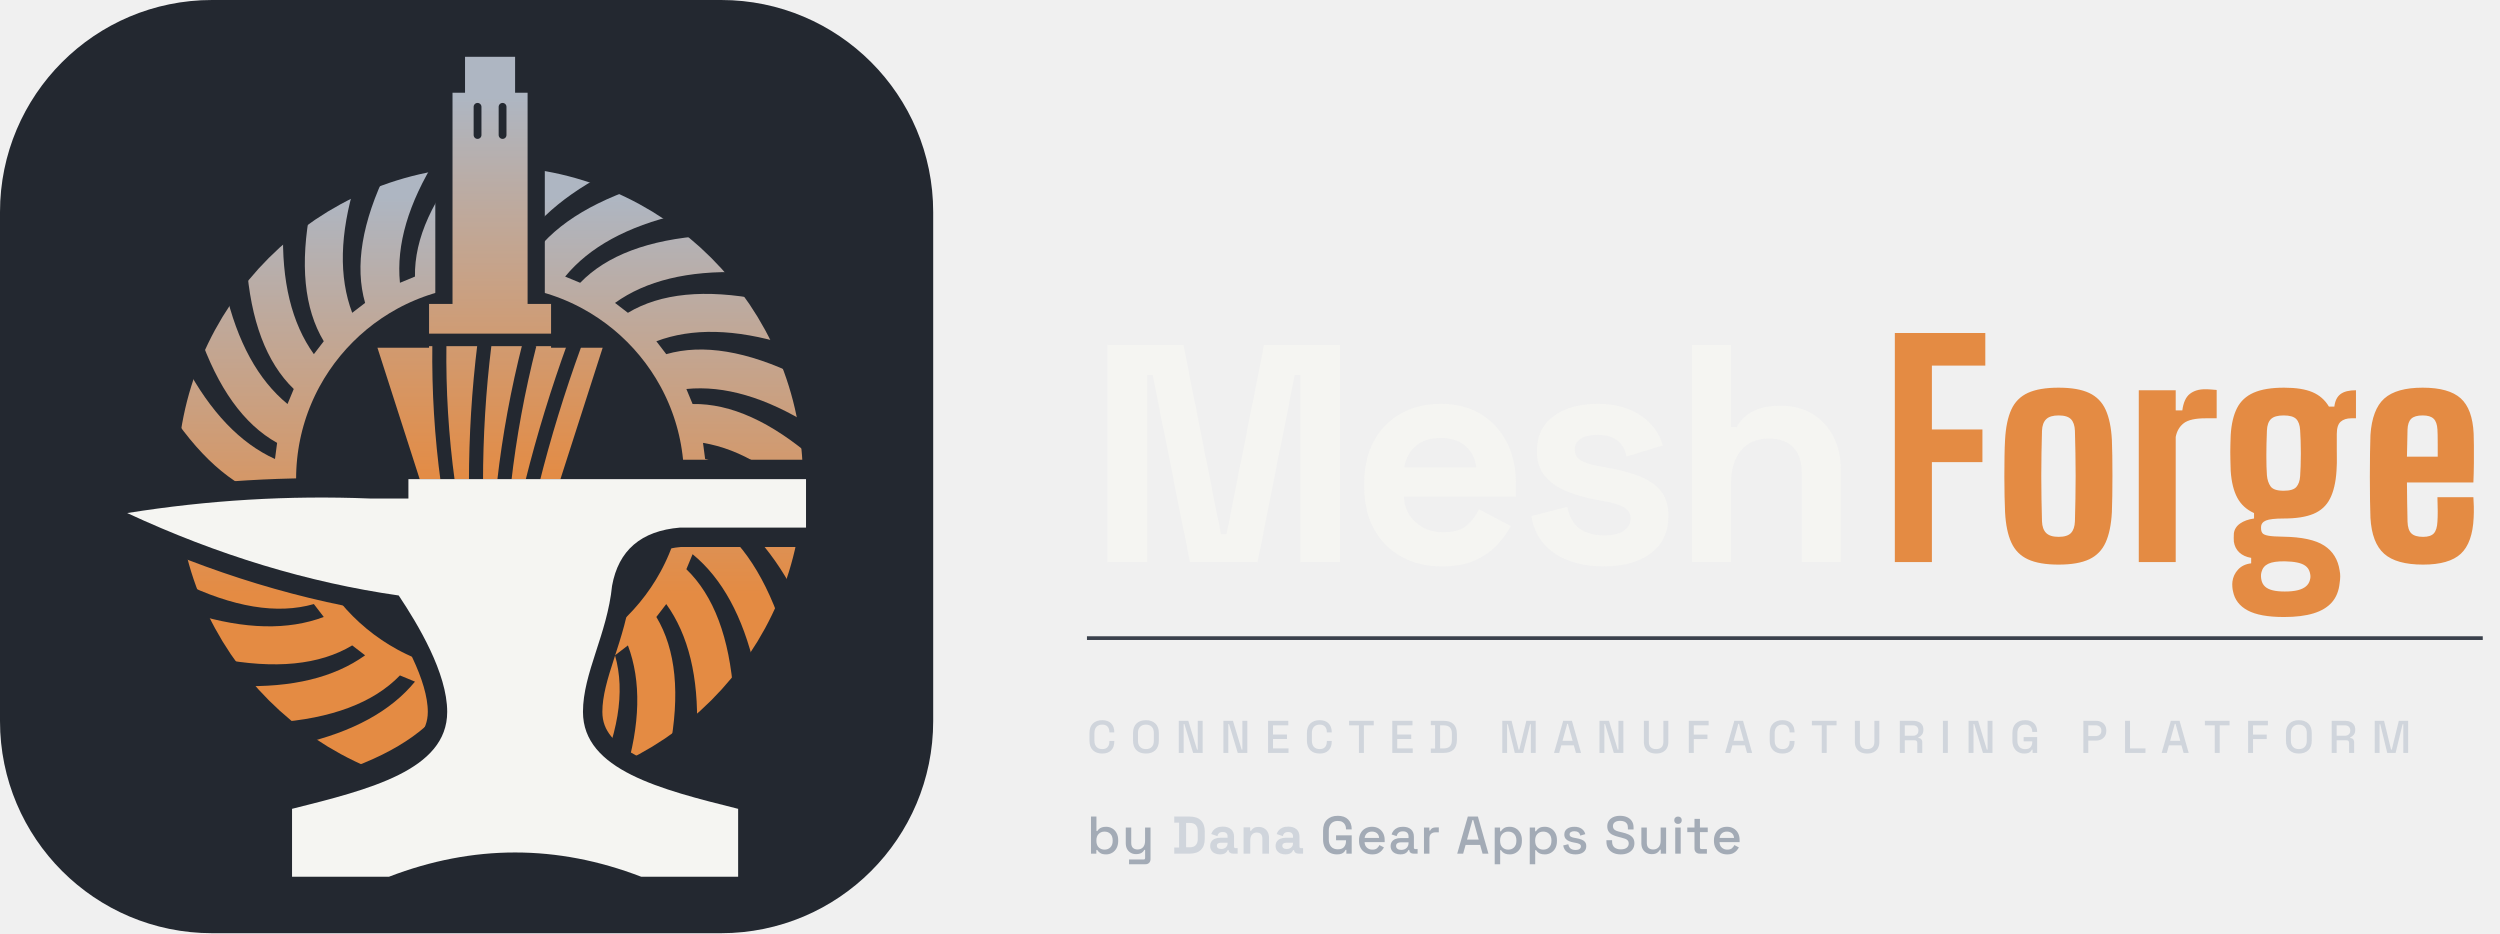
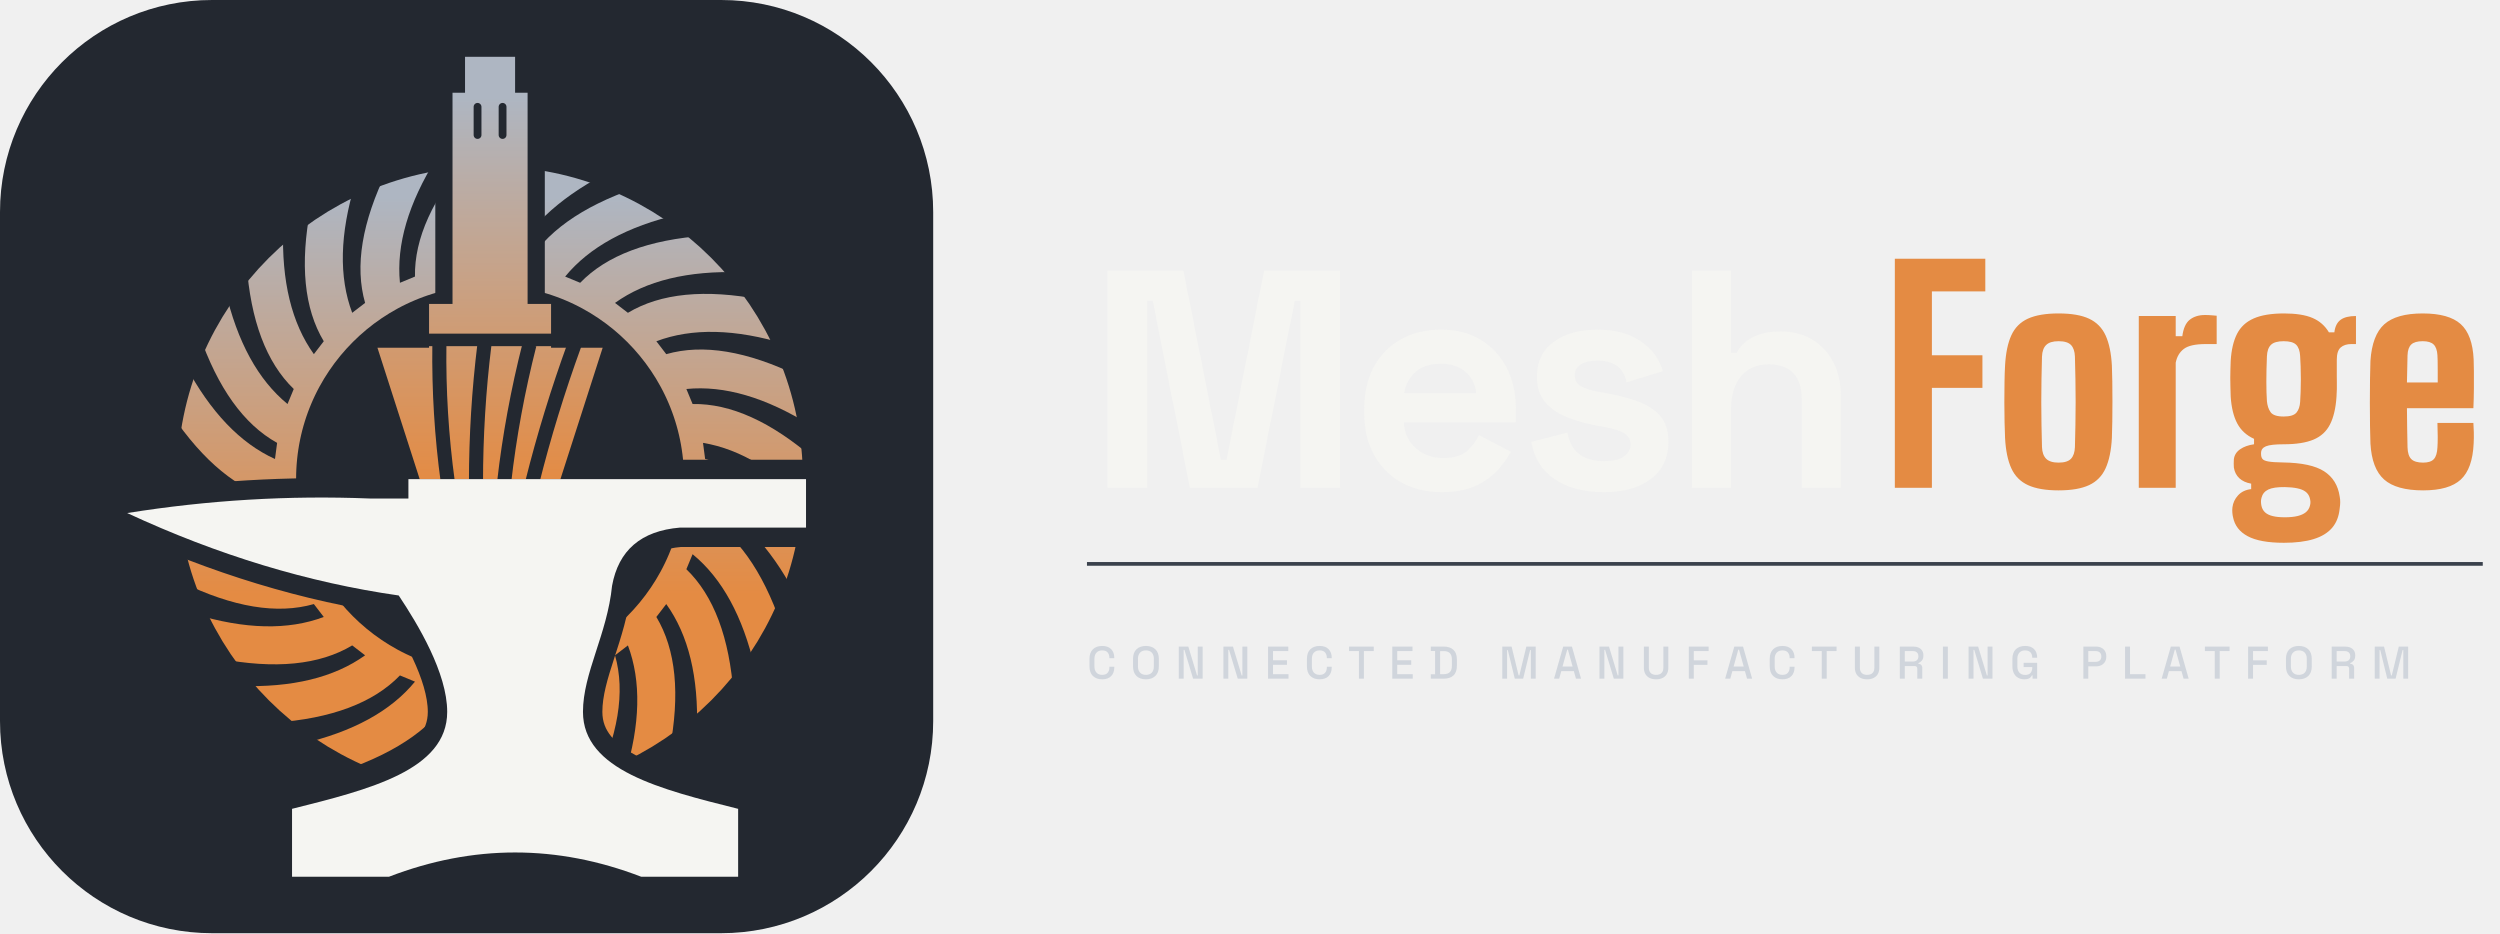
<svg xmlns="http://www.w3.org/2000/svg" viewBox="0 0 943 352" role="img">
  <defs>
    <linearGradient id="mfg-ring" gradientUnits="userSpaceOnUse" x1="0" y1="-86" x2="0" y2="41">
      <stop offset="0" stop-color="#AEB6C2" />
      <stop offset="1" stop-color="#E48B43" />
    </linearGradient>
    <linearGradient id="mfg-pin" gradientUnits="userSpaceOnUse" x1="0" y1="-127" x2="0" y2="-4">
      <stop offset="0" stop-color="#AEB6C2" />
      <stop offset="1" stop-color="#E48B43" />
    </linearGradient>
    <mask id="mfg-ringmask" maskUnits="userSpaceOnUse" x="-130" y="-150" width="260" height="300">
      <rect x="-130" y="-150" width="260" height="300" fill="#fff" />
      <g transform="translate(7.5 4)" fill="#000">
        <path d="M-2.6 -69Q2.7 -86.5 23.4 -101.3L33.9 -98.3Q9.3 -86 2.6 -69Z" transform="rotate(7.5)" />
        <path d="M-2.6 -69Q2.7 -86.5 23.4 -101.3L33.9 -98.3Q9.3 -86 2.6 -69Z" transform="rotate(22.5)" />
        <path d="M-2.6 -69Q2.7 -86.5 23.4 -101.3L33.9 -98.3Q9.3 -86 2.6 -69Z" transform="rotate(37.5)" />
        <path d="M-2.6 -69Q2.7 -86.5 23.4 -101.3L33.9 -98.3Q9.3 -86 2.6 -69Z" transform="rotate(52.5)" />
        <path d="M-2.6 -69Q2.7 -86.5 23.4 -101.3L33.9 -98.3Q9.3 -86 2.6 -69Z" transform="rotate(67.5)" />
        <path d="M-2.6 -69Q2.7 -86.5 23.4 -101.3L33.9 -98.3Q9.3 -86 2.6 -69Z" transform="rotate(82.5)" />
        <path d="M-2.6 -69Q2.7 -86.5 23.4 -101.3L33.9 -98.3Q9.3 -86 2.6 -69Z" transform="rotate(97.5)" />
        <path d="M-2.6 -69Q2.7 -86.5 23.4 -101.3L33.9 -98.3Q9.3 -86 2.6 -69Z" transform="rotate(112.5)" />
        <path d="M-2.6 -69Q2.7 -86.5 23.4 -101.3L33.9 -98.3Q9.3 -86 2.6 -69Z" transform="rotate(127.5)" />
        <path d="M-2.6 -69Q2.7 -86.5 23.4 -101.3L33.9 -98.3Q9.3 -86 2.6 -69Z" transform="rotate(142.5)" />
        <path d="M-2.6 -69Q2.7 -86.5 23.4 -101.3L33.9 -98.3Q9.3 -86 2.6 -69Z" transform="rotate(157.5)" />
        <path d="M-2.6 -69Q2.7 -86.5 23.4 -101.3L33.9 -98.3Q9.3 -86 2.6 -69Z" transform="rotate(172.5)" />
        <path d="M-2.6 -69Q2.7 -86.5 23.4 -101.3L33.9 -98.3Q9.3 -86 2.6 -69Z" transform="rotate(187.5)" />
        <path d="M-2.6 -69Q2.7 -86.5 23.4 -101.3L33.9 -98.3Q9.3 -86 2.6 -69Z" transform="rotate(202.5)" />
        <path d="M-2.6 -69Q2.7 -86.5 23.4 -101.3L33.9 -98.3Q9.3 -86 2.6 -69Z" transform="rotate(217.5)" />
        <path d="M-2.6 -69Q2.7 -86.5 23.4 -101.3L33.9 -98.3Q9.3 -86 2.6 -69Z" transform="rotate(232.5)" />
        <path d="M-2.6 -69Q2.7 -86.5 23.4 -101.3L33.9 -98.3Q9.3 -86 2.6 -69Z" transform="rotate(247.5)" />
        <path d="M-2.6 -69Q2.7 -86.5 23.4 -101.3L33.9 -98.3Q9.3 -86 2.6 -69Z" transform="rotate(262.5)" />
        <path d="M-2.6 -69Q2.7 -86.5 23.4 -101.3L33.9 -98.3Q9.3 -86 2.6 -69Z" transform="rotate(277.5)" />
        <path d="M-2.6 -69Q2.7 -86.5 23.4 -101.3L33.9 -98.3Q9.3 -86 2.6 -69Z" transform="rotate(292.5)" />
        <path d="M-2.6 -69Q2.7 -86.5 23.4 -101.3L33.9 -98.3Q9.3 -86 2.6 -69Z" transform="rotate(307.5)" />
        <path d="M-2.6 -69Q2.7 -86.5 23.4 -101.3L33.9 -98.3Q9.3 -86 2.6 -69Z" transform="rotate(322.5)" />
        <path d="M-2.6 -69Q2.7 -86.5 23.4 -101.3L33.9 -98.3Q9.3 -86 2.6 -69Z" transform="rotate(337.5)" />
        <path d="M-2.6 -69Q2.7 -86.5 23.4 -101.3L33.9 -98.3Q9.3 -86 2.6 -69Z" transform="rotate(352.5)" />
        <path d="M-106 -13L-98 -11.5L-86 8.5L-106 8.5Z" />
      </g>
      <path transform="translate(15.5 66) scale(1.55)" fill="#000" stroke="#000" stroke-width="8" stroke-linejoin="round" d="M-80 -33Q-55 -37 -30 -36H-22V-40H60V-30H34Q22 -29 20 -18C19 -8 14 0 14 8C14 20 30 24 46 28V42H26Q0 32 -26 42H-46V28C-30 24 -14 20 -14 8C-14 0 -20 -10 -24 -16Q-52 -20 -80 -33Z" />
      <path fill="#000" d="M-10 -55H25V-105H-10Z" />
    </mask>
    <mask id="mfg-pinmask" maskUnits="userSpaceOnUse" x="-130" y="-150" width="260" height="300">
      <rect x="-130" y="-150" width="260" height="300" fill="#fff" />
      <g transform="translate(7.5 9)" fill="none" stroke="#000">
        <path stroke-width="4.5" d="M-13.5 -4Q-16.5 -26 -16.2 -48" />
        <path stroke-width="4.5" d="M-4.5 -4Q-4.5 -26 -1.8 -48" />
        <path stroke-width="4.5" d="M4.5 -4Q7 -26 12.6 -48" />
        <path stroke-width="4.5" d="M13.5 -4Q19 -26 27 -48" />
        <path stroke-width="4" d="M-40 -49.5H40" />
        <path stroke-width="2.5" stroke-linecap="round" d="M-4 -124V-115M4 -124V-115" />
      </g>
    </mask>
  </defs>
  <rect width="352" height="352" rx="80" fill="#232830" />
  <g transform="translate(176 176) scale(1.18)">
    <g mask="url(#mfg-ringmask)">
      <circle cx="7.5" cy="4" r="81" fill="none" stroke="url(#mfg-ring)" stroke-width="38" />
    </g>
    <g mask="url(#mfg-pinmask)">
      <path transform="translate(7.5 9)" fill="url(#mfg-pin)" d="M-22.5 -5H22.5L36 -47H19.5V-61H12V-128.5H8V-140H-8V-128.5H-12V-61H-19.5V-47H-36Z" />
    </g>
    <path transform="translate(15.5 66) scale(1.55)" fill="#F5F5F2" d="M-80 -33Q-55 -37 -30 -36H-22V-40H60V-30H34Q22 -29 20 -18C19 -8 14 0 14 8C14 20 30 24 46 28V42H26Q0 32 -26 42H-46V28C-30 24 -14 20 -14 8C-14 0 -20 -10 -24 -16Q-52 -20 -80 -33Z" />
  </g>
-   <path fill="#F5F5F2" d="M417.72 212V130.1H446.39L460.54 201.47H462.65L476.81 130.1H505.47V212H490.5V141.45H488.39L474.35 212H448.84L434.8 141.45H432.7V212ZM543.83 213.64Q535.17 213.64 528.56 209.95Q521.95 206.27 518.26 199.54Q514.58 192.81 514.58 183.69V182.28Q514.58 173.16 518.2 166.43Q521.83 159.7 528.38 156.02Q534.93 152.33 543.59 152.33Q552.13 152.33 558.45 156.13Q564.77 159.94 568.28 166.66Q571.79 173.39 571.79 182.28V187.31H529.55Q529.79 193.28 534 197.02Q538.21 200.77 544.29 200.77Q550.5 200.77 553.42 198.08Q556.35 195.39 557.87 192.11L569.92 198.43Q568.28 201.47 565.18 205.04Q562.08 208.61 556.93 211.12Q551.78 213.64 543.83 213.64ZM529.67 176.31H556.81Q556.35 171.28 552.78 168.24Q549.21 165.2 543.48 165.2Q537.51 165.2 534 168.24Q530.49 171.28 529.67 176.31ZM605 213.64Q593.65 213.64 586.39 208.72Q579.14 203.81 577.62 194.68L591.19 191.17Q592.01 195.27 593.94 197.61Q595.87 199.95 598.74 200.94Q601.6 201.94 605 201.94Q610.14 201.94 612.6 200.12Q615.06 198.31 615.06 195.62Q615.06 192.93 612.72 191.47Q610.38 190 605.23 189.07L601.95 188.48Q595.87 187.31 590.84 185.27Q585.81 183.22 582.76 179.59Q579.72 175.96 579.72 170.23Q579.72 161.57 586.04 156.95Q592.36 152.33 602.65 152.33Q612.37 152.33 618.8 156.66Q625.24 160.99 627.23 168.01L613.54 172.22Q612.6 167.77 609.73 165.9Q606.87 164.03 602.65 164.03Q598.44 164.03 596.22 165.49Q594 166.95 594 169.53Q594 172.34 596.34 173.68Q598.68 175.03 602.65 175.73L605.93 176.31Q612.48 177.49 617.81 179.42Q623.13 181.35 626.23 184.91Q629.33 188.48 629.33 194.57Q629.33 203.69 622.72 208.67Q616.11 213.64 605 213.64ZM638.2 212V130.1H652.94V161.1H655.05Q655.99 159.23 657.97 157.36Q659.96 155.49 663.3 154.26Q666.63 153.03 671.78 153.03Q678.57 153.03 683.66 156.13Q688.75 159.23 691.55 164.67Q694.36 170.11 694.36 177.37V212H679.62V178.54Q679.62 171.99 676.4 168.71Q673.18 165.43 667.22 165.43Q660.43 165.43 656.69 169.94Q652.94 174.44 652.94 182.52V212Z" />
-   <path fill="#E48B43" d="M714.73 212V125.6H748.86V137.91H728.71V162H747.77V174.31H728.71V212ZM776.51 212.97Q769.27 212.97 764.98 211Q760.68 209.03 758.69 204.68Q756.69 200.34 756.31 193.21Q756.2 190.72 756.12 187.19Q756.04 183.65 756.04 179.74Q756.04 175.82 756.1 172.18Q756.15 168.53 756.31 165.88Q756.69 158.86 758.66 154.52Q760.63 150.17 764.92 148.2Q769.22 146.23 776.51 146.23Q783.8 146.23 788.04 148.23Q792.27 150.22 794.25 154.57Q796.22 158.92 796.6 165.88Q796.7 168.37 796.76 171.93Q796.81 175.5 796.81 179.41Q796.81 183.33 796.76 186.94Q796.7 190.56 796.6 193.21Q796.22 200.23 794.25 204.6Q792.27 208.98 788.04 210.97Q783.8 212.97 776.51 212.97ZM776.51 202.5Q779.8 202.5 781.18 201.04Q782.55 199.58 782.66 196.66Q782.77 192.4 782.85 188.13Q782.93 183.87 782.93 179.55Q782.93 175.23 782.85 170.96Q782.77 166.69 782.66 162.48Q782.55 159.57 781.18 158.13Q779.8 156.7 776.51 156.7Q773.27 156.7 771.81 158.13Q770.35 159.57 770.24 162.48Q770.13 166.69 770.05 170.99Q769.97 175.28 769.97 179.57Q769.97 183.87 770.05 188.16Q770.13 192.45 770.24 196.66Q770.35 199.58 771.81 201.04Q773.27 202.5 776.51 202.5ZM806.75 212V147.2H820.68V154.81H823.17Q823.76 150.33 826 148.58Q828.24 146.82 831.75 146.82Q833.05 146.82 834.26 146.93Q835.48 147.04 836.13 147.09V157.78H831.97Q826.14 157.78 823.73 159.62Q821.33 161.46 820.68 164.8V212ZM861.51 232.74Q852.44 232.74 847.82 230.25Q843.2 227.77 842.29 223.02Q842.12 222.37 842.04 221.37Q841.96 220.37 842.07 219.4Q842.39 216.81 844.2 214.84Q846.01 212.86 849.14 212.49V210.43Q846.34 209.95 844.66 208.38Q842.99 206.82 842.61 204.33Q842.56 203.63 842.56 202.87Q842.56 202.12 842.61 201.25Q842.88 198.93 844.96 197.47Q847.04 196.02 850.22 195.58V193.53Q845.96 191.59 843.91 187.75Q841.85 183.92 841.42 177.66Q841.37 175.5 841.31 173.8Q841.26 172.09 841.26 170.58Q841.26 169.07 841.31 167.5Q841.37 165.94 841.42 164.1Q841.8 157.89 843.8 153.95Q845.8 150.01 850.09 148.12Q854.38 146.23 861.56 146.23Q868.31 146.23 872.28 147.93Q876.25 149.63 878.47 153.36H880.52Q880.9 150.12 882.84 148.66Q884.78 147.2 888.67 147.2V157.78H886.94Q884.35 157.78 882.89 159.08Q881.44 160.38 881.44 163.67V167.5Q881.44 168.85 881.44 170.01Q881.44 171.18 881.46 172.31Q881.49 173.44 881.46 174.74Q881.44 176.04 881.33 177.66Q880.9 184.14 878.87 188.11Q876.85 192.07 872.63 193.83Q868.42 195.58 861.46 195.58Q856.54 195.58 854.71 196.34Q852.87 197.1 852.87 198.88V199.26Q852.87 200.39 853.36 201.06Q853.84 201.74 855.57 202.06Q857.3 202.39 861.19 202.44Q871.77 202.6 876.68 205.79Q881.6 208.98 882.52 215.24Q882.73 216.27 882.73 217.37Q882.73 218.48 882.52 219.88Q882.08 224.31 879.63 227.15Q877.17 229.98 872.66 231.36Q868.15 232.74 861.51 232.74ZM861.83 223.12Q864.7 223.12 866.67 222.64Q868.64 222.15 869.77 221.21Q870.91 220.26 871.28 218.86Q871.55 217.99 871.5 217.26Q871.45 216.54 871.23 215.78Q870.8 214.32 869.64 213.46Q868.48 212.59 866.53 212.19Q864.59 211.78 861.83 211.73Q857.62 211.68 855.6 212.65Q853.57 213.62 853.03 215.78Q852.82 216.54 852.84 217.35Q852.87 218.16 853.03 218.86Q853.36 220.32 854.38 221.26Q855.41 222.21 857.24 222.66Q859.08 223.12 861.83 223.12ZM861.4 185.11Q864.97 185.11 866.21 183.65Q867.45 182.19 867.61 179.6Q867.72 178.03 867.8 175.77Q867.88 173.5 867.88 171.01Q867.88 168.53 867.8 166.24Q867.72 163.94 867.61 162.27Q867.45 159.4 866.13 158.05Q864.8 156.7 861.4 156.7Q858 156.7 856.6 158.08Q855.19 159.46 855.08 162.43Q854.98 165.13 854.92 167.48Q854.87 169.83 854.87 171.93Q854.87 174.04 854.92 175.87Q854.98 177.71 855.08 179.28Q855.3 181.81 856.46 183.46Q857.62 185.11 861.4 185.11ZM914 212.97Q903.9 212.97 899.29 208.87Q894.67 204.76 894.13 195.31Q894.02 192.83 893.97 188.7Q893.91 184.57 893.91 179.87Q893.91 175.17 893.97 170.93Q894.02 166.69 894.13 164.1Q894.78 154.44 899.34 150.33Q903.9 146.23 913.84 146.23Q923.72 146.23 928.18 150.25Q932.63 154.27 933.06 163.56Q933.12 164.86 933.15 167.91Q933.17 170.96 933.15 174.74Q933.12 178.52 932.96 181.98H907.9Q907.9 185.7 907.98 189.4Q908.06 193.1 908.12 196.77Q908.22 199.9 909.57 201.2Q910.92 202.5 914 202.5Q916.81 202.5 918.03 201.2Q919.24 199.9 919.4 196.77Q919.51 195.26 919.51 192.86Q919.51 190.45 919.4 187.54H932.96Q933.06 188.56 933.12 190.99Q933.17 193.42 933.06 195.31Q932.63 204.76 928.23 208.87Q923.83 212.97 914 212.97ZM907.9 172.26H919.51Q919.51 169.93 919.51 167.8Q919.51 165.67 919.48 164.13Q919.46 162.59 919.4 162Q919.24 159.19 917.97 157.95Q916.7 156.7 913.84 156.7Q910.82 156.7 909.52 157.95Q908.22 159.19 908.12 162Q908.06 164.64 908.01 167.18Q907.95 169.72 907.9 172.26Z" />
-   <rect x="410" y="240" width="526.5" height="1.4" fill="#3A414C" />
-   <path fill="#D0D5DC" d="M415.76 284.24Q413.55 284.24 412.25 282.99Q410.95 281.73 410.95 279.36V276.53Q410.95 274.16 412.25 272.9Q413.55 271.65 415.76 271.65Q417.94 271.65 419.13 272.86Q420.31 274.07 420.31 276.16V276.27H418.46V276.11Q418.46 274.88 417.79 274.1Q417.13 273.33 415.76 273.33Q414.38 273.33 413.6 274.16Q412.82 275 412.82 276.49V279.4Q412.82 280.87 413.6 281.72Q414.38 282.56 415.76 282.56Q417.13 282.56 417.79 281.78Q418.46 280.99 418.46 279.78V279.48H420.31V279.73Q420.31 281.82 419.13 283.03Q417.94 284.24 415.76 284.24ZM432.24 284.24Q430 284.24 428.69 282.99Q427.38 281.73 427.38 279.36V276.53Q427.38 274.16 428.69 272.9Q430 271.65 432.24 271.65Q434.47 271.65 435.79 272.9Q437.12 274.16 437.12 276.53V279.36Q437.12 281.73 435.79 282.99Q434.47 284.24 432.24 284.24ZM432.24 282.56Q433.67 282.56 434.45 281.73Q435.23 280.89 435.23 279.43V276.46Q435.23 275 434.45 274.16Q433.67 273.33 432.24 273.33Q430.84 273.33 430.04 274.16Q429.24 275 429.24 276.46V279.43Q429.24 280.89 430.04 281.73Q430.84 282.56 432.24 282.56ZM444.63 284V271.89H448.23L451.52 282.75H451.79V271.89H453.64V284H450.04L446.76 273.12H446.48V284ZM461.47 284V271.89H465.07L468.35 282.75H468.63V271.89H470.48V284H466.88L463.6 273.12H463.32V284ZM478.31 284V271.89H485.94V273.59H480.18V277.06H485.45V278.76H480.18V282.3H486.02V284ZM497.78 284.24Q495.56 284.24 494.26 282.99Q492.97 281.73 492.97 279.36V276.53Q492.97 274.16 494.26 272.9Q495.56 271.65 497.78 271.65Q499.96 271.65 501.14 272.86Q502.33 274.07 502.33 276.16V276.27H500.48V276.11Q500.48 274.88 499.81 274.1Q499.14 273.33 497.78 273.33Q496.39 273.33 495.61 274.16Q494.84 275 494.84 276.49V279.4Q494.84 280.87 495.61 281.72Q496.39 282.56 497.78 282.56Q499.14 282.56 499.81 281.78Q500.48 280.99 500.48 279.78V279.48H502.33V279.73Q502.33 281.82 501.14 283.03Q499.96 284.24 497.78 284.24ZM512.59 284V273.59H508.87V271.89H518.18V273.59H514.46V284ZM525.17 284V271.89H532.8V273.59H527.04V277.06H532.32V278.76H527.04V282.3H532.89V284ZM539.7 284V282.34H541.32V273.55H539.7V271.89H544.54Q546.96 271.89 548.25 273.12Q549.54 274.35 549.54 276.82V279.09Q549.54 281.56 548.25 282.78Q546.96 284 544.54 284ZM543.21 282.3H544.56Q546.13 282.3 546.89 281.51Q547.65 280.71 547.65 279.14V276.75Q547.65 275.16 546.89 274.38Q546.13 273.6 544.56 273.6H543.21ZM566.66 284V271.89H570.17L572.82 282.75H573.1L575.74 271.89H579.26V284H577.44V273.2H577.16L574.53 284H571.38L568.75 273.2H568.48V284ZM586.18 284 589.64 271.89H592.93L596.37 284H594.45L593.66 281.15H588.92L588.12 284ZM589.38 279.42H593.19L591.42 273.05H591.15ZM603.32 284V271.89H606.91L610.2 282.75H610.48V271.89H612.33V284H608.73L605.44 273.12H605.17V284ZM624.69 284.24Q623.25 284.24 622.22 283.72Q621.19 283.2 620.63 282.23Q620.07 281.25 620.07 279.85V271.89H621.95V279.9Q621.95 281.18 622.66 281.87Q623.37 282.56 624.69 282.56Q626 282.56 626.71 281.87Q627.42 281.18 627.42 279.9V271.89H629.29V279.85Q629.29 281.25 628.74 282.23Q628.18 283.2 627.14 283.72Q626.11 284.24 624.69 284.24ZM637.03 284V271.89H644.5V273.59H638.9V277.08H644.05V278.78H638.9V284ZM650.72 284 654.18 271.89H657.47L660.91 284H658.99L658.19 281.15H653.45L652.66 284ZM653.92 279.42H657.73L655.96 273.05H655.68ZM672.35 284.24Q670.14 284.24 668.84 282.99Q667.54 281.73 667.54 279.36V276.53Q667.54 274.16 668.84 272.9Q670.14 271.65 672.35 271.65Q674.53 271.65 675.71 272.86Q676.9 274.07 676.9 276.16V276.27H675.05V276.11Q675.05 274.88 674.38 274.1Q673.72 273.33 672.35 273.33Q670.97 273.33 670.19 274.16Q669.41 275 669.41 276.49V279.4Q669.41 280.87 670.19 281.72Q670.97 282.56 672.35 282.56Q673.72 282.56 674.38 281.78Q675.05 280.99 675.05 279.78V279.48H676.9V279.73Q676.9 281.82 675.71 283.03Q674.53 284.24 672.35 284.24ZM687.16 284V273.59H683.45V271.89H692.75V273.59H689.03V284ZM704.28 284.24Q702.84 284.24 701.82 283.72Q700.79 283.2 700.22 282.23Q699.66 281.25 699.66 279.85V271.89H701.55V279.9Q701.55 281.18 702.26 281.87Q702.97 282.56 704.28 282.56Q705.6 282.56 706.3 281.87Q707.01 281.18 707.01 279.9V271.89H708.88V279.85Q708.88 281.25 708.33 282.23Q707.78 283.2 706.74 283.72Q705.7 284.24 704.28 284.24ZM716.62 284V271.89H721.71Q722.83 271.89 723.69 272.28Q724.55 272.67 725.02 273.4Q725.5 274.12 725.5 275.13V275.32Q725.5 276.46 724.95 277.14Q724.41 277.82 723.63 278.1V278.38Q724.29 278.41 724.68 278.82Q725.08 279.23 725.08 279.99V284H723.2V280.25Q723.2 279.78 722.95 279.5Q722.71 279.23 722.18 279.23H718.49V284ZM718.49 277.53H721.5Q722.5 277.53 723.06 277.02Q723.61 276.51 723.61 275.63V275.49Q723.61 274.61 723.07 274.1Q722.52 273.59 721.5 273.59H718.49ZM732.86 284V271.89H734.72V284ZM742.55 284V271.89H746.15L749.44 282.75H749.71V271.89H751.56V284H747.96L744.68 273.12H744.4V284ZM763.59 284.24Q762.3 284.24 761.27 283.68Q760.25 283.12 759.67 282.03Q759.08 280.94 759.08 279.36V276.53Q759.08 274.16 760.37 272.9Q761.67 271.65 763.89 271.65Q766.07 271.65 767.24 272.83Q768.42 274.02 768.42 276.01V276.09H766.57V275.96Q766.57 275.21 766.27 274.61Q765.98 274.02 765.39 273.67Q764.8 273.33 763.89 273.33Q762.5 273.33 761.72 274.16Q760.95 275 760.95 276.49V279.4Q760.95 280.87 761.72 281.73Q762.5 282.58 763.9 282.58Q765.29 282.58 765.93 281.82Q766.57 281.06 766.57 279.85V279.62H763.32V278.01H768.42V284H766.69V282.77H766.41Q766.26 283.1 765.95 283.45Q765.65 283.79 765.09 284.02Q764.53 284.24 763.59 284.24ZM785.84 284V271.89H790.65Q791.75 271.89 792.63 272.33Q793.5 272.77 793.99 273.58Q794.49 274.38 794.49 275.51V275.73Q794.49 276.86 793.98 277.67Q793.46 278.48 792.6 278.91Q791.73 279.35 790.65 279.35H787.7V284ZM787.7 277.65H790.45Q791.44 277.65 792.03 277.13Q792.62 276.61 792.62 275.71V275.54Q792.62 274.62 792.03 274.1Q791.44 273.59 790.45 273.59H787.7ZM801.57 284V271.89H803.44V282.3H809.27V284ZM815.38 284 818.84 271.89H822.13L825.57 284H823.65L822.85 281.15H818.11L817.32 284ZM818.58 279.42H822.39L820.62 273.05H820.34ZM835.4 284V273.59H831.68V271.89H840.99V273.59H837.27V284ZM847.98 284V271.89H855.46V273.59H849.85V277.08H855.01V278.78H849.85V284ZM867.12 284.24Q864.89 284.24 863.58 282.99Q862.26 281.73 862.26 279.36V276.53Q862.26 274.16 863.58 272.9Q864.89 271.65 867.12 271.65Q869.36 271.65 870.68 272.9Q872 274.16 872 276.53V279.36Q872 281.73 870.68 282.99Q869.36 284.24 867.12 284.24ZM867.12 282.56Q868.56 282.56 869.34 281.73Q870.12 280.89 870.12 279.43V276.46Q870.12 275 869.34 274.16Q868.56 273.33 867.12 273.33Q865.72 273.33 864.93 274.16Q864.13 275 864.13 276.46V279.43Q864.13 280.89 864.93 281.73Q865.72 282.56 867.12 282.56ZM879.52 284V271.89H884.6Q885.73 271.89 886.58 272.28Q887.44 272.67 887.92 273.4Q888.39 274.12 888.39 275.13V275.32Q888.39 276.46 887.85 277.14Q887.3 277.82 886.52 278.1V278.38Q887.18 278.41 887.58 278.82Q887.98 279.23 887.98 279.99V284H886.09V280.25Q886.09 279.78 885.85 279.5Q885.61 279.23 885.07 279.23H881.39V284ZM881.39 277.53H884.4Q885.4 277.53 885.95 277.02Q886.51 276.51 886.51 275.63V275.49Q886.51 274.61 885.96 274.1Q885.42 273.59 884.4 273.59H881.39ZM895.75 284V271.89H899.26L901.91 282.75H902.19L904.83 271.89H908.35V284H906.53V273.2H906.25L903.62 284H900.47L897.84 273.2H897.57V284Z" />
-   <path fill="#A3ABB6" d="M417.22 322.28Q415.78 322.28 415.01 321.76Q414.24 321.24 413.86 320.6H413.54V322H411.52V308H413.58V313.48H413.9Q414.14 313.08 414.54 312.71Q414.94 312.34 415.6 312.1Q416.26 311.86 417.22 311.86Q418.46 311.86 419.5 312.46Q420.54 313.06 421.16 314.2Q421.78 315.34 421.78 316.92V317.22Q421.78 318.82 421.15 319.95Q420.52 321.08 419.49 321.68Q418.46 322.28 417.22 322.28ZM416.62 320.48Q417.96 320.48 418.83 319.62Q419.7 318.76 419.7 317.16V316.98Q419.7 315.4 418.84 314.54Q417.98 313.68 416.62 313.68Q415.3 313.68 414.43 314.54Q413.56 315.4 413.56 316.98V317.16Q413.56 318.76 414.43 319.62Q415.3 320.48 416.62 320.48ZM425.88 326V324.2H431.38Q431.94 324.2 431.94 323.6V320.56H431.62Q431.44 320.96 431.07 321.33Q430.7 321.7 430.08 321.94Q429.46 322.18 428.52 322.18Q427.4 322.18 426.52 321.68Q425.64 321.18 425.14 320.26Q424.64 319.34 424.64 318.08V312.14H426.7V317.92Q426.7 319.2 427.34 319.81Q427.98 320.42 429.12 320.42Q430.38 320.42 431.15 319.58Q431.92 318.74 431.92 317.14V312.14H433.98V324.02Q433.98 324.92 433.45 325.46Q432.92 326 432 326ZM504.28 322.28Q502.78 322.28 501.6 321.63Q500.42 320.98 499.74 319.72Q499.06 318.46 499.06 316.64V313.36Q499.06 310.62 500.56 309.17Q502.06 307.72 504.62 307.72Q507.14 307.72 508.5 309.09Q509.86 310.46 509.86 312.76V312.86H507.72V312.7Q507.72 311.84 507.38 311.15Q507.04 310.46 506.36 310.06Q505.68 309.66 504.62 309.66Q503.02 309.66 502.12 310.63Q501.22 311.6 501.22 313.32V316.68Q501.22 318.38 502.12 319.37Q503.02 320.36 504.64 320.36Q506.24 320.36 506.98 319.48Q507.72 318.6 507.72 317.2V316.94H503.96V315.08H509.86V322H507.86V320.58H507.54Q507.36 320.96 507.01 321.36Q506.66 321.76 506.01 322.02Q505.36 322.28 504.28 322.28ZM517.62 322.28Q516.12 322.28 515 321.65Q513.88 321.02 513.25 319.87Q512.62 318.72 512.62 317.2V316.96Q512.62 315.42 513.24 314.27Q513.86 313.12 514.97 312.49Q516.08 311.86 517.54 311.86Q518.96 311.86 520.03 312.49Q521.1 313.12 521.7 314.24Q522.3 315.36 522.3 316.86V317.64H514.72Q514.76 318.94 515.59 319.71Q516.42 320.48 517.66 320.48Q518.82 320.48 519.41 319.96Q520 319.44 520.32 318.76L522.02 319.64Q521.74 320.2 521.21 320.82Q520.68 321.44 519.82 321.86Q518.96 322.28 517.62 322.28ZM514.74 316.06H520.2Q520.12 314.94 519.4 314.31Q518.68 313.68 517.52 313.68Q516.36 313.68 515.63 314.31Q514.9 314.94 514.74 316.06ZM528.24 322.28Q527.18 322.28 526.35 321.92Q525.52 321.56 525.03 320.86Q524.54 320.16 524.54 319.16Q524.54 318.14 525.03 317.47Q525.52 316.8 526.37 316.46Q527.22 316.12 528.3 316.12H531.3V315.48Q531.3 314.62 530.78 314.1Q530.26 313.58 529.18 313.58Q528.12 313.58 527.56 314.08Q527 314.58 526.82 315.38L524.9 314.76Q525.14 313.96 525.67 313.31Q526.2 312.66 527.08 312.26Q527.96 311.86 529.2 311.86Q531.12 311.86 532.22 312.84Q533.32 313.82 533.32 315.62V319.68Q533.32 320.28 533.88 320.28H534.72V322H533.18Q532.48 322 532.04 321.64Q531.6 321.28 531.6 320.66V320.6H531.3Q531.14 320.9 530.82 321.3Q530.5 321.7 529.88 321.99Q529.26 322.28 528.24 322.28ZM528.54 320.58Q529.78 320.58 530.54 319.87Q531.3 319.16 531.3 317.92V317.72H528.42Q527.6 317.72 527.1 318.07Q526.6 318.42 526.6 319.1Q526.6 319.78 527.12 320.18Q527.64 320.58 528.54 320.58ZM537.12 322V312.14H539.14V313.3H539.46Q539.7 312.68 540.23 312.39Q540.76 312.1 541.54 312.1H542.72V313.96H541.46Q540.46 313.96 539.82 314.51Q539.18 315.06 539.18 316.2V322ZM549.66 322 553.66 308H557.46L561.44 322H559.22L558.3 318.7H552.82L551.9 322ZM553.36 316.7H557.76L555.72 309.34H555.4ZM563.8 326V312.14H565.82V313.56H566.14Q566.52 312.9 567.29 312.38Q568.06 311.86 569.5 311.86Q570.74 311.86 571.77 312.46Q572.8 313.06 573.43 314.19Q574.06 315.32 574.06 316.92V317.22Q574.06 318.82 573.44 319.95Q572.82 321.08 571.78 321.68Q570.74 322.28 569.5 322.28Q568.54 322.28 567.88 322.04Q567.22 321.8 566.82 321.43Q566.42 321.06 566.18 320.66H565.86V326ZM568.9 320.48Q570.26 320.48 571.12 319.62Q571.98 318.76 571.98 317.16V316.98Q571.98 315.4 571.11 314.54Q570.24 313.68 568.9 313.68Q567.58 313.68 566.71 314.54Q565.84 315.4 565.84 316.98V317.16Q565.84 318.76 566.71 319.62Q567.58 320.48 568.9 320.48ZM577.02 326V312.14H579.04V313.56H579.36Q579.74 312.9 580.51 312.38Q581.28 311.86 582.72 311.86Q583.96 311.86 584.99 312.46Q586.02 313.06 586.65 314.19Q587.28 315.32 587.28 316.92V317.22Q587.28 318.82 586.66 319.95Q586.04 321.08 585 321.68Q583.96 322.28 582.72 322.28Q581.76 322.28 581.1 322.04Q580.44 321.8 580.04 321.43Q579.64 321.06 579.4 320.66H579.08V326ZM582.12 320.48Q583.48 320.48 584.34 319.62Q585.2 318.76 585.2 317.16V316.98Q585.2 315.4 584.33 314.54Q583.46 313.68 582.12 313.68Q580.8 313.68 579.93 314.54Q579.06 315.4 579.06 316.98V317.16Q579.06 318.76 579.93 319.62Q580.8 320.48 582.12 320.48ZM594.28 322.28Q592.4 322.28 591.16 321.44Q589.92 320.6 589.64 318.9L591.56 318.44Q591.72 319.26 592.1 319.74Q592.48 320.22 593.05 320.42Q593.62 320.62 594.28 320.62Q595.26 320.62 595.79 320.24Q596.32 319.86 596.32 319.26Q596.32 318.66 595.82 318.38Q595.32 318.1 594.34 317.92L593.66 317.8Q592.66 317.62 591.84 317.28Q591.02 316.94 590.54 316.34Q590.06 315.74 590.06 314.8Q590.06 313.4 591.1 312.63Q592.14 311.86 593.86 311.86Q595.52 311.86 596.59 312.61Q597.66 313.36 597.98 314.64L596.06 315.18Q595.88 314.28 595.3 313.91Q594.72 313.54 593.86 313.54Q593.02 313.54 592.54 313.85Q592.06 314.16 592.06 314.72Q592.06 315.32 592.53 315.6Q593 315.88 593.8 316.02L594.5 316.14Q595.56 316.32 596.44 316.64Q597.32 316.96 597.83 317.56Q598.34 318.16 598.34 319.16Q598.34 320.64 597.24 321.46Q596.14 322.28 594.28 322.28ZM611.34 322.28Q609.76 322.28 608.54 321.72Q607.32 321.16 606.63 320.07Q605.94 318.98 605.94 317.42V316.92H608.08V317.42Q608.08 318.9 608.97 319.64Q609.86 320.38 611.34 320.38Q612.84 320.38 613.6 319.75Q614.36 319.12 614.36 318.12Q614.36 317.46 614 317.04Q613.64 316.62 612.98 316.37Q612.32 316.12 611.4 315.9L610.66 315.72Q609.32 315.4 608.33 314.93Q607.34 314.46 606.8 313.68Q606.26 312.9 606.26 311.68Q606.26 310.44 606.87 309.56Q607.48 308.68 608.56 308.2Q609.64 307.72 611.1 307.72Q612.56 307.72 613.71 308.22Q614.86 308.72 615.52 309.7Q616.18 310.68 616.18 312.16V312.88H614.04V312.16Q614.04 311.26 613.67 310.7Q613.3 310.14 612.64 309.88Q611.98 309.62 611.1 309.62Q609.82 309.62 609.11 310.15Q608.4 310.68 608.4 311.62Q608.4 312.26 608.71 312.67Q609.02 313.08 609.62 313.34Q610.22 313.6 611.12 313.8L611.86 313.98Q613.22 314.28 614.26 314.75Q615.3 315.22 615.9 316.02Q616.5 316.82 616.5 318.08Q616.5 319.34 615.87 320.28Q615.24 321.22 614.08 321.75Q612.92 322.28 611.34 322.28ZM623 322.18Q621.88 322.18 621 321.68Q620.12 321.18 619.62 320.26Q619.12 319.34 619.12 318.06V312.14H621.18V317.92Q621.18 319.2 621.82 319.81Q622.46 320.42 623.6 320.42Q624.86 320.42 625.63 319.57Q626.4 318.72 626.4 317.12V312.14H628.46V322H626.44V320.52H626.12Q625.84 321.12 625.12 321.65Q624.4 322.18 623 322.18ZM631.9 322V312.14H633.96V322ZM632.94 310.8Q632.34 310.8 631.93 310.41Q631.52 310.02 631.52 309.4Q631.52 308.78 631.93 308.39Q632.34 308 632.94 308Q633.56 308 633.96 308.39Q634.36 308.78 634.36 309.4Q634.36 310.02 633.96 310.41Q633.56 310.8 632.94 310.8ZM641.12 322Q640.22 322 639.69 321.46Q639.16 320.92 639.16 320.02V313.88H636.44V312.14H639.16V308.88H641.22V312.14H644.16V313.88H641.22V319.66Q641.22 320.26 641.78 320.26H643.84V322ZM651.5 322.28Q650 322.28 648.88 321.65Q647.76 321.02 647.13 319.87Q646.5 318.72 646.5 317.2V316.96Q646.5 315.42 647.12 314.27Q647.74 313.12 648.85 312.49Q649.96 311.86 651.42 311.86Q652.84 311.86 653.91 312.49Q654.98 313.12 655.58 314.24Q656.18 315.36 656.18 316.86V317.64H648.6Q648.64 318.94 649.47 319.71Q650.3 320.48 651.54 320.48Q652.7 320.48 653.29 319.96Q653.88 319.44 654.2 318.76L655.9 319.64Q655.62 320.2 655.09 320.82Q654.56 321.44 653.7 321.86Q652.84 322.28 651.5 322.28ZM648.62 316.06H654.08Q654 314.94 653.28 314.31Q652.56 313.68 651.4 313.68Q650.24 313.68 649.51 314.31Q648.78 314.94 648.62 316.06Z" />
-   <path fill="#D0D5DC" d="M442.92 322V319.68H444.76V310.32H442.92V308H448.68Q451.5 308 452.97 309.43Q454.44 310.86 454.44 313.68V316.32Q454.44 319.14 452.97 320.57Q451.5 322 448.68 322ZM447.4 319.6H448.72Q450.32 319.6 451.06 318.76Q451.8 317.92 451.8 316.4V313.6Q451.8 312.06 451.06 311.23Q450.32 310.4 448.72 310.4H447.4ZM460.2 322.28Q459.14 322.28 458.3 321.91Q457.46 321.54 456.97 320.83Q456.48 320.12 456.48 319.1Q456.48 318.08 456.97 317.39Q457.46 316.7 458.33 316.35Q459.2 316 460.32 316H463.04V315.44Q463.04 314.74 462.6 314.29Q462.16 313.84 461.2 313.84Q460.26 313.84 459.8 314.27Q459.34 314.7 459.2 315.38L456.88 314.6Q457.12 313.84 457.65 313.21Q458.18 312.58 459.07 312.19Q459.96 311.8 461.24 311.8Q463.2 311.8 464.34 312.78Q465.48 313.76 465.48 315.62V319.32Q465.48 319.92 466.04 319.92H466.84V322H465.16Q464.42 322 463.94 321.64Q463.46 321.28 463.46 320.68V320.66H463.08Q463 320.9 462.72 321.29Q462.44 321.68 461.84 321.98Q461.24 322.28 460.2 322.28ZM460.64 320.24Q461.7 320.24 462.37 319.65Q463.04 319.06 463.04 318.08V317.88H460.5Q459.8 317.88 459.4 318.18Q459 318.48 459 319.02Q459 319.56 459.42 319.9Q459.84 320.24 460.64 320.24ZM469.08 322V312.08H471.56V313.38H471.92Q472.16 312.86 472.82 312.39Q473.48 311.92 474.82 311.92Q475.98 311.92 476.85 312.45Q477.72 312.98 478.2 313.91Q478.68 314.84 478.68 316.08V322H476.16V316.28Q476.16 315.16 475.61 314.6Q475.06 314.04 474.04 314.04Q472.88 314.04 472.24 314.81Q471.6 315.58 471.6 316.96V322ZM484.88 322.28Q483.82 322.28 482.98 321.91Q482.14 321.54 481.65 320.83Q481.16 320.12 481.16 319.1Q481.16 318.08 481.65 317.39Q482.14 316.7 483.01 316.35Q483.88 316 485 316H487.72V315.44Q487.72 314.74 487.28 314.29Q486.84 313.84 485.88 313.84Q484.94 313.84 484.48 314.27Q484.02 314.7 483.88 315.38L481.56 314.6Q481.8 313.84 482.33 313.21Q482.86 312.58 483.75 312.19Q484.64 311.8 485.92 311.8Q487.88 311.8 489.02 312.78Q490.16 313.76 490.16 315.62V319.32Q490.16 319.92 490.72 319.92H491.52V322H489.84Q489.1 322 488.62 321.64Q488.14 321.28 488.14 320.68V320.66H487.76Q487.68 320.9 487.4 321.29Q487.12 321.68 486.52 321.98Q485.92 322.28 484.88 322.28ZM485.32 320.24Q486.38 320.24 487.05 319.65Q487.72 319.06 487.72 318.08V317.88H485.18Q484.48 317.88 484.08 318.18Q483.68 318.48 483.68 319.02Q483.68 319.56 484.1 319.9Q484.52 320.24 485.32 320.24Z" />
+   <path fill="#F5F5F2" d="M417.72 184V102.1H446.39L460.54 173.47H462.65L476.81 102.1H505.47V184H490.5V113.45H488.39L474.35 184H448.84L434.8 113.45H432.7V184ZM543.83 185.64Q535.17 185.64 528.56 181.95Q521.95 178.27 518.26 171.54Q514.58 164.81 514.58 155.69V154.28Q514.58 145.16 518.2 138.43Q521.83 131.7 528.38 128.02Q534.93 124.33 543.59 124.33Q552.13 124.33 558.45 128.13Q564.77 131.94 568.28 138.66Q571.79 145.39 571.79 154.28V159.31H529.55Q529.79 165.28 534 169.02Q538.21 172.77 544.29 172.77Q550.5 172.77 553.42 170.08Q556.35 167.39 557.87 164.11L569.92 170.43Q568.28 173.47 565.18 177.04Q562.08 180.61 556.93 183.12Q551.78 185.64 543.83 185.64ZM529.67 148.31H556.81Q556.35 143.28 552.78 140.24Q549.21 137.2 543.48 137.2Q537.51 137.2 534 140.24Q530.49 143.28 529.67 148.31ZM605 185.64Q593.65 185.64 586.39 180.72Q579.14 175.81 577.62 166.68L591.19 163.17Q592.01 167.27 593.94 169.61Q595.87 171.95 598.74 172.94Q601.6 173.94 605 173.94Q610.14 173.94 612.6 172.12Q615.06 170.31 615.06 167.62Q615.06 164.93 612.72 163.47Q610.38 162 605.23 161.07L601.95 160.48Q595.87 159.31 590.84 157.27Q585.81 155.22 582.76 151.59Q579.72 147.96 579.72 142.23Q579.72 133.57 586.04 128.95Q592.36 124.33 602.65 124.33Q612.37 124.33 618.8 128.66Q625.24 132.99 627.23 140.01L613.54 144.22Q612.6 139.77 609.73 137.9Q606.87 136.03 602.65 136.03Q598.44 136.03 596.22 137.49Q594 138.95 594 141.53Q594 144.34 596.34 145.68Q598.68 147.03 602.65 147.73L605.93 148.31Q612.48 149.49 617.81 151.42Q623.13 153.35 626.23 156.91Q629.33 160.48 629.33 166.57Q629.33 175.69 622.72 180.67Q616.11 185.64 605 185.64ZM638.2 184V102.1H652.94V133.1H655.05Q655.99 131.23 657.97 129.36Q659.96 127.49 663.3 126.26Q666.63 125.03 671.78 125.03Q678.57 125.03 683.66 128.13Q688.75 131.23 691.55 136.67Q694.36 142.11 694.36 149.37V184H679.62V150.54Q679.62 143.99 676.4 140.71Q673.18 137.43 667.22 137.43Q660.43 137.43 656.69 141.94Q652.94 146.44 652.94 154.52V184Z" />
+   <path fill="#E48B43" d="M714.73 184V97.6H748.86V109.91H728.71V134H747.77V146.31H728.71V184ZM776.51 184.97Q769.27 184.97 764.98 183Q760.68 181.03 758.69 176.68Q756.69 172.34 756.31 165.21Q756.2 162.72 756.12 159.19Q756.04 155.65 756.04 151.74Q756.04 147.82 756.1 144.18Q756.15 140.53 756.31 137.88Q756.69 130.86 758.66 126.52Q760.63 122.17 764.92 120.2Q769.22 118.23 776.51 118.23Q783.8 118.23 788.04 120.23Q792.27 122.22 794.25 126.57Q796.22 130.92 796.6 137.88Q796.7 140.37 796.76 143.93Q796.81 147.5 796.81 151.41Q796.81 155.33 796.76 158.94Q796.7 162.56 796.6 165.21Q796.22 172.23 794.25 176.6Q792.27 180.98 788.04 182.97Q783.8 184.97 776.51 184.97ZM776.51 174.5Q779.8 174.5 781.18 173.04Q782.55 171.58 782.66 168.66Q782.77 164.4 782.85 160.13Q782.93 155.87 782.93 151.55Q782.93 147.23 782.85 142.96Q782.77 138.69 782.66 134.48Q782.55 131.57 781.18 130.13Q779.8 128.7 776.51 128.7Q773.27 128.7 771.81 130.13Q770.35 131.57 770.24 134.48Q770.13 138.69 770.05 142.99Q769.97 147.28 769.97 151.57Q769.97 155.87 770.05 160.16Q770.13 164.45 770.24 168.66Q770.35 171.58 771.81 173.04Q773.27 174.5 776.51 174.5ZM806.75 184V119.2H820.68V126.81H823.17Q823.76 122.33 826 120.58Q828.24 118.82 831.75 118.82Q833.05 118.82 834.26 118.93Q835.48 119.04 836.13 119.09V129.78H831.97Q826.14 129.78 823.73 131.62Q821.33 133.46 820.68 136.8V184ZM861.51 204.74Q852.44 204.74 847.82 202.25Q843.2 199.77 842.29 195.02Q842.12 194.37 842.04 193.37Q841.96 192.37 842.07 191.4Q842.39 188.81 844.2 186.84Q846.01 184.86 849.14 184.49V182.43Q846.34 181.95 844.66 180.38Q842.99 178.82 842.61 176.33Q842.56 175.63 842.56 174.87Q842.56 174.12 842.61 173.25Q842.88 170.93 844.96 169.47Q847.04 168.02 850.22 167.58V165.53Q845.96 163.59 843.91 159.75Q841.85 155.92 841.42 149.66Q841.37 147.5 841.31 145.8Q841.26 144.09 841.26 142.58Q841.26 141.07 841.31 139.5Q841.37 137.94 841.42 136.1Q841.8 129.89 843.8 125.95Q845.8 122.01 850.09 120.12Q854.38 118.23 861.56 118.23Q868.31 118.23 872.28 119.93Q876.25 121.63 878.47 125.36H880.52Q880.9 122.12 882.84 120.66Q884.78 119.2 888.67 119.2V129.78H886.94Q884.35 129.78 882.89 131.08Q881.44 132.38 881.44 135.67V139.5Q881.44 140.85 881.44 142.01Q881.44 143.18 881.46 144.31Q881.49 145.44 881.46 146.74Q881.44 148.04 881.33 149.66Q880.9 156.14 878.87 160.11Q876.85 164.07 872.63 165.83Q868.42 167.58 861.46 167.58Q856.54 167.58 854.71 168.34Q852.87 169.1 852.87 170.88V171.26Q852.87 172.39 853.36 173.06Q853.84 173.74 855.57 174.06Q857.3 174.39 861.19 174.44Q871.77 174.6 876.68 177.79Q881.6 180.98 882.52 187.24Q882.73 188.27 882.73 189.37Q882.73 190.48 882.52 191.88Q882.08 196.31 879.63 199.15Q877.17 201.98 872.66 203.36Q868.15 204.74 861.51 204.74ZM861.83 195.12Q864.7 195.12 866.67 194.64Q868.64 194.15 869.77 193.21Q870.91 192.26 871.28 190.86Q871.55 189.99 871.5 189.26Q871.45 188.54 871.23 187.78Q870.8 186.32 869.64 185.46Q868.48 184.59 866.53 184.19Q864.59 183.78 861.83 183.73Q857.62 183.68 855.6 184.65Q853.57 185.62 853.03 187.78Q852.82 188.54 852.84 189.35Q852.87 190.16 853.03 190.86Q853.36 192.32 854.38 193.26Q855.41 194.21 857.24 194.66Q859.08 195.12 861.83 195.12ZM861.4 157.11Q864.97 157.11 866.21 155.65Q867.45 154.19 867.61 151.6Q867.72 150.03 867.8 147.77Q867.88 145.5 867.88 143.01Q867.88 140.53 867.8 138.24Q867.72 135.94 867.61 134.27Q867.45 131.4 866.13 130.05Q864.8 128.7 861.4 128.7Q858 128.7 856.6 130.08Q855.19 131.46 855.08 134.43Q854.98 137.13 854.92 139.48Q854.87 141.83 854.87 143.93Q854.87 146.04 854.92 147.87Q854.98 149.71 855.08 151.28Q855.3 153.81 856.46 155.46Q857.62 157.11 861.4 157.11ZM914 184.97Q903.9 184.97 899.29 180.87Q894.67 176.76 894.13 167.31Q894.02 164.83 893.97 160.7Q893.91 156.57 893.91 151.87Q893.91 147.17 893.97 142.93Q894.02 138.69 894.13 136.1Q894.78 126.44 899.34 122.33Q903.9 118.23 913.84 118.23Q923.72 118.23 928.18 122.25Q932.63 126.27 933.06 135.56Q933.12 136.86 933.15 139.91Q933.17 142.96 933.15 146.74Q933.12 150.52 932.96 153.98H907.9Q907.9 157.7 907.98 161.4Q908.06 165.1 908.12 168.77Q908.22 171.9 909.57 173.2Q910.92 174.5 914 174.5Q916.81 174.5 918.03 173.2Q919.24 171.9 919.4 168.77Q919.51 167.26 919.51 164.86Q919.51 162.45 919.4 159.54H932.96Q933.06 160.56 933.12 162.99Q933.17 165.42 933.06 167.31Q932.63 176.76 928.23 180.87Q923.83 184.97 914 184.97ZM907.9 144.26H919.51Q919.51 141.93 919.51 139.8Q919.51 137.67 919.48 136.13Q919.46 134.59 919.4 134Q919.24 131.19 917.97 129.95Q916.7 128.7 913.84 128.7Q910.82 128.7 909.52 129.95Q908.22 131.19 908.12 134Q908.06 136.64 908.01 139.18Q907.95 141.72 907.9 144.26Z" />
+   <rect x="410" y="212" width="526.5" height="1.4" fill="#3A414C" />
+   <path fill="#D0D5DC" d="M415.76 256.24Q413.55 256.24 412.25 254.99Q410.95 253.73 410.95 251.36V248.53Q410.95 246.16 412.25 244.9Q413.55 243.65 415.76 243.65Q417.94 243.65 419.13 244.86Q420.31 246.07 420.31 248.16V248.27H418.46V248.11Q418.46 246.88 417.79 246.1Q417.13 245.33 415.76 245.33Q414.38 245.33 413.6 246.16Q412.82 247 412.82 248.49V251.4Q412.82 252.87 413.6 253.72Q414.38 254.56 415.76 254.56Q417.13 254.56 417.79 253.78Q418.46 252.99 418.46 251.78V251.48H420.31V251.73Q420.31 253.82 419.13 255.03Q417.94 256.24 415.76 256.24ZM432.24 256.24Q430 256.24 428.69 254.99Q427.38 253.73 427.38 251.36V248.53Q427.38 246.16 428.69 244.9Q430 243.65 432.24 243.65Q434.47 243.65 435.79 244.9Q437.12 246.16 437.12 248.53V251.36Q437.12 253.73 435.79 254.99Q434.47 256.24 432.24 256.24ZM432.24 254.56Q433.67 254.56 434.45 253.73Q435.23 252.89 435.23 251.43V248.46Q435.23 247 434.45 246.16Q433.67 245.33 432.24 245.33Q430.84 245.33 430.04 246.16Q429.24 247 429.24 248.46V251.43Q429.24 252.89 430.04 253.73Q430.84 254.56 432.24 254.56ZM444.63 256V243.89H448.23L451.52 254.75H451.79V243.89H453.64V256H450.04L446.76 245.12H446.48V256ZM461.47 256V243.89H465.07L468.35 254.75H468.63V243.89H470.48V256H466.88L463.6 245.12H463.32V256ZM478.31 256V243.89H485.94V245.59H480.18V249.06H485.45V250.76H480.18V254.3H486.02V256ZM497.78 256.24Q495.56 256.24 494.26 254.99Q492.97 253.73 492.97 251.36V248.53Q492.97 246.16 494.26 244.9Q495.56 243.65 497.78 243.65Q499.96 243.65 501.14 244.86Q502.33 246.07 502.33 248.16V248.27H500.48V248.11Q500.48 246.88 499.81 246.1Q499.14 245.33 497.78 245.33Q496.39 245.33 495.61 246.16Q494.84 247 494.84 248.49V251.4Q494.84 252.87 495.61 253.72Q496.39 254.56 497.78 254.56Q499.14 254.56 499.81 253.78Q500.48 252.99 500.48 251.78V251.48H502.33V251.73Q502.33 253.82 501.14 255.03Q499.96 256.24 497.78 256.24ZM512.59 256V245.59H508.87V243.89H518.18V245.59H514.46V256ZM525.17 256V243.89H532.8V245.59H527.04V249.06H532.32V250.76H527.04V254.3H532.89V256ZM539.7 256V254.34H541.32V245.55H539.7V243.89H544.54Q546.96 243.89 548.25 245.12Q549.54 246.35 549.54 248.82V251.09Q549.54 253.56 548.25 254.78Q546.96 256 544.54 256ZM543.21 254.3H544.56Q546.13 254.3 546.89 253.51Q547.65 252.71 547.65 251.14V248.75Q547.65 247.16 546.89 246.38Q546.13 245.6 544.56 245.6H543.21ZM566.66 256V243.89H570.17L572.82 254.75H573.1L575.74 243.89H579.26V256H577.44V245.2H577.16L574.53 256H571.38L568.75 245.2H568.48V256ZM586.18 256 589.64 243.89H592.93L596.37 256H594.45L593.66 253.15H588.92L588.12 256ZM589.38 251.42H593.19L591.42 245.05H591.15ZM603.32 256V243.89H606.91L610.2 254.75H610.48V243.89H612.33V256H608.73L605.44 245.12H605.17V256ZM624.69 256.24Q623.25 256.24 622.22 255.72Q621.19 255.2 620.63 254.23Q620.07 253.25 620.07 251.85V243.89H621.95V251.9Q621.95 253.18 622.66 253.87Q623.37 254.56 624.69 254.56Q626 254.56 626.71 253.87Q627.42 253.18 627.42 251.9V243.89H629.29V251.85Q629.29 253.25 628.74 254.23Q628.18 255.2 627.14 255.72Q626.11 256.24 624.69 256.24ZM637.03 256V243.89H644.5V245.59H638.9V249.08H644.05V250.78H638.9V256ZM650.72 256 654.18 243.89H657.47L660.91 256H658.99L658.19 253.15H653.45L652.66 256ZM653.92 251.42H657.73L655.96 245.05H655.68ZM672.35 256.24Q670.14 256.24 668.84 254.99Q667.54 253.73 667.54 251.36V248.53Q667.54 246.16 668.84 244.9Q670.14 243.65 672.35 243.65Q674.53 243.65 675.71 244.86Q676.9 246.07 676.9 248.16V248.27H675.05V248.11Q675.05 246.88 674.38 246.1Q673.72 245.33 672.35 245.33Q670.97 245.33 670.19 246.16Q669.41 247 669.41 248.49V251.4Q669.41 252.87 670.19 253.72Q670.97 254.56 672.35 254.56Q673.72 254.56 674.38 253.78Q675.05 252.99 675.05 251.78V251.48H676.9V251.73Q676.9 253.82 675.71 255.03Q674.53 256.24 672.35 256.24ZM687.16 256V245.59H683.45V243.89H692.75V245.59H689.03V256ZM704.28 256.24Q702.84 256.24 701.82 255.72Q700.79 255.2 700.22 254.23Q699.66 253.25 699.66 251.85V243.89H701.55V251.9Q701.55 253.18 702.26 253.87Q702.97 254.56 704.28 254.56Q705.6 254.56 706.3 253.87Q707.01 253.18 707.01 251.9V243.89H708.88V251.85Q708.88 253.25 708.33 254.23Q707.78 255.2 706.74 255.72Q705.7 256.24 704.28 256.24ZM716.62 256V243.89H721.71Q722.83 243.89 723.69 244.28Q724.55 244.67 725.02 245.4Q725.5 246.12 725.5 247.13V247.32Q725.5 248.46 724.95 249.14Q724.41 249.82 723.63 250.1V250.38Q724.29 250.41 724.68 250.82Q725.08 251.23 725.08 251.99V256H723.2V252.25Q723.2 251.78 722.95 251.5Q722.71 251.23 722.18 251.23H718.49V256ZM718.49 249.53H721.5Q722.5 249.53 723.06 249.02Q723.61 248.51 723.61 247.63V247.49Q723.61 246.61 723.07 246.1Q722.52 245.59 721.5 245.59H718.49ZM732.86 256V243.89H734.72V256ZM742.55 256V243.89H746.15L749.44 254.75H749.71V243.89H751.56V256H747.96L744.68 245.12H744.4V256ZM763.59 256.24Q762.3 256.24 761.27 255.68Q760.25 255.12 759.67 254.03Q759.08 252.94 759.08 251.36V248.53Q759.08 246.16 760.37 244.9Q761.67 243.65 763.89 243.65Q766.07 243.65 767.24 244.83Q768.42 246.02 768.42 248.01V248.09H766.57V247.96Q766.57 247.21 766.27 246.61Q765.98 246.02 765.39 245.67Q764.8 245.33 763.89 245.33Q762.5 245.33 761.72 246.16Q760.95 247 760.95 248.49V251.4Q760.95 252.87 761.72 253.73Q762.5 254.58 763.9 254.58Q765.29 254.58 765.93 253.82Q766.57 253.06 766.57 251.85V251.62H763.32V250.01H768.42V256H766.69V254.77H766.41Q766.26 255.1 765.95 255.45Q765.65 255.79 765.09 256.02Q764.53 256.24 763.59 256.24ZM785.84 256V243.89H790.65Q791.75 243.89 792.63 244.33Q793.5 244.77 793.99 245.58Q794.49 246.38 794.49 247.51V247.73Q794.49 248.86 793.98 249.67Q793.46 250.48 792.6 250.91Q791.73 251.35 790.65 251.35H787.7V256ZM787.7 249.65H790.45Q791.44 249.65 792.03 249.13Q792.62 248.61 792.62 247.71V247.54Q792.62 246.62 792.03 246.1Q791.44 245.59 790.45 245.59H787.7ZM801.57 256V243.89H803.44V254.3H809.27V256ZM815.38 256 818.84 243.89H822.13L825.57 256H823.65L822.85 253.15H818.11L817.32 256ZM818.58 251.42H822.39L820.62 245.05H820.34ZM835.4 256V245.59H831.68V243.89H840.99V245.59H837.27V256ZM847.98 256V243.89H855.46V245.59H849.85V249.08H855.01V250.78H849.85V256ZM867.12 256.24Q864.89 256.24 863.58 254.99Q862.26 253.73 862.26 251.36V248.53Q862.26 246.16 863.58 244.9Q864.89 243.65 867.12 243.65Q869.36 243.65 870.68 244.9Q872 246.16 872 248.53V251.36Q872 253.73 870.68 254.99Q869.36 256.24 867.12 256.24ZM867.12 254.56Q868.56 254.56 869.34 253.73Q870.12 252.89 870.12 251.43V248.46Q870.12 247 869.34 246.16Q868.56 245.33 867.12 245.33Q865.72 245.33 864.93 246.16Q864.13 247 864.13 248.46V251.43Q864.13 252.89 864.93 253.73Q865.72 254.56 867.12 254.56ZM879.52 256V243.89H884.6Q885.73 243.89 886.58 244.28Q887.44 244.67 887.92 245.4Q888.39 246.12 888.39 247.13V247.32Q888.39 248.46 887.85 249.14Q887.3 249.82 886.52 250.1V250.38Q887.18 250.41 887.58 250.82Q887.98 251.23 887.98 251.99V256H886.09V252.25Q886.09 251.78 885.85 251.5Q885.61 251.23 885.07 251.23H881.39V256ZM881.39 249.53H884.4Q885.4 249.53 885.95 249.02Q886.51 248.51 886.51 247.63V247.49Q886.51 246.61 885.96 246.1Q885.42 245.59 884.4 245.59H881.39ZM895.75 256V243.89H899.26L901.91 254.75H902.19L904.83 243.89H908.35V256H906.53V245.2H906.25L903.62 256H900.47L897.84 245.2H897.57V256Z" />
</svg>
